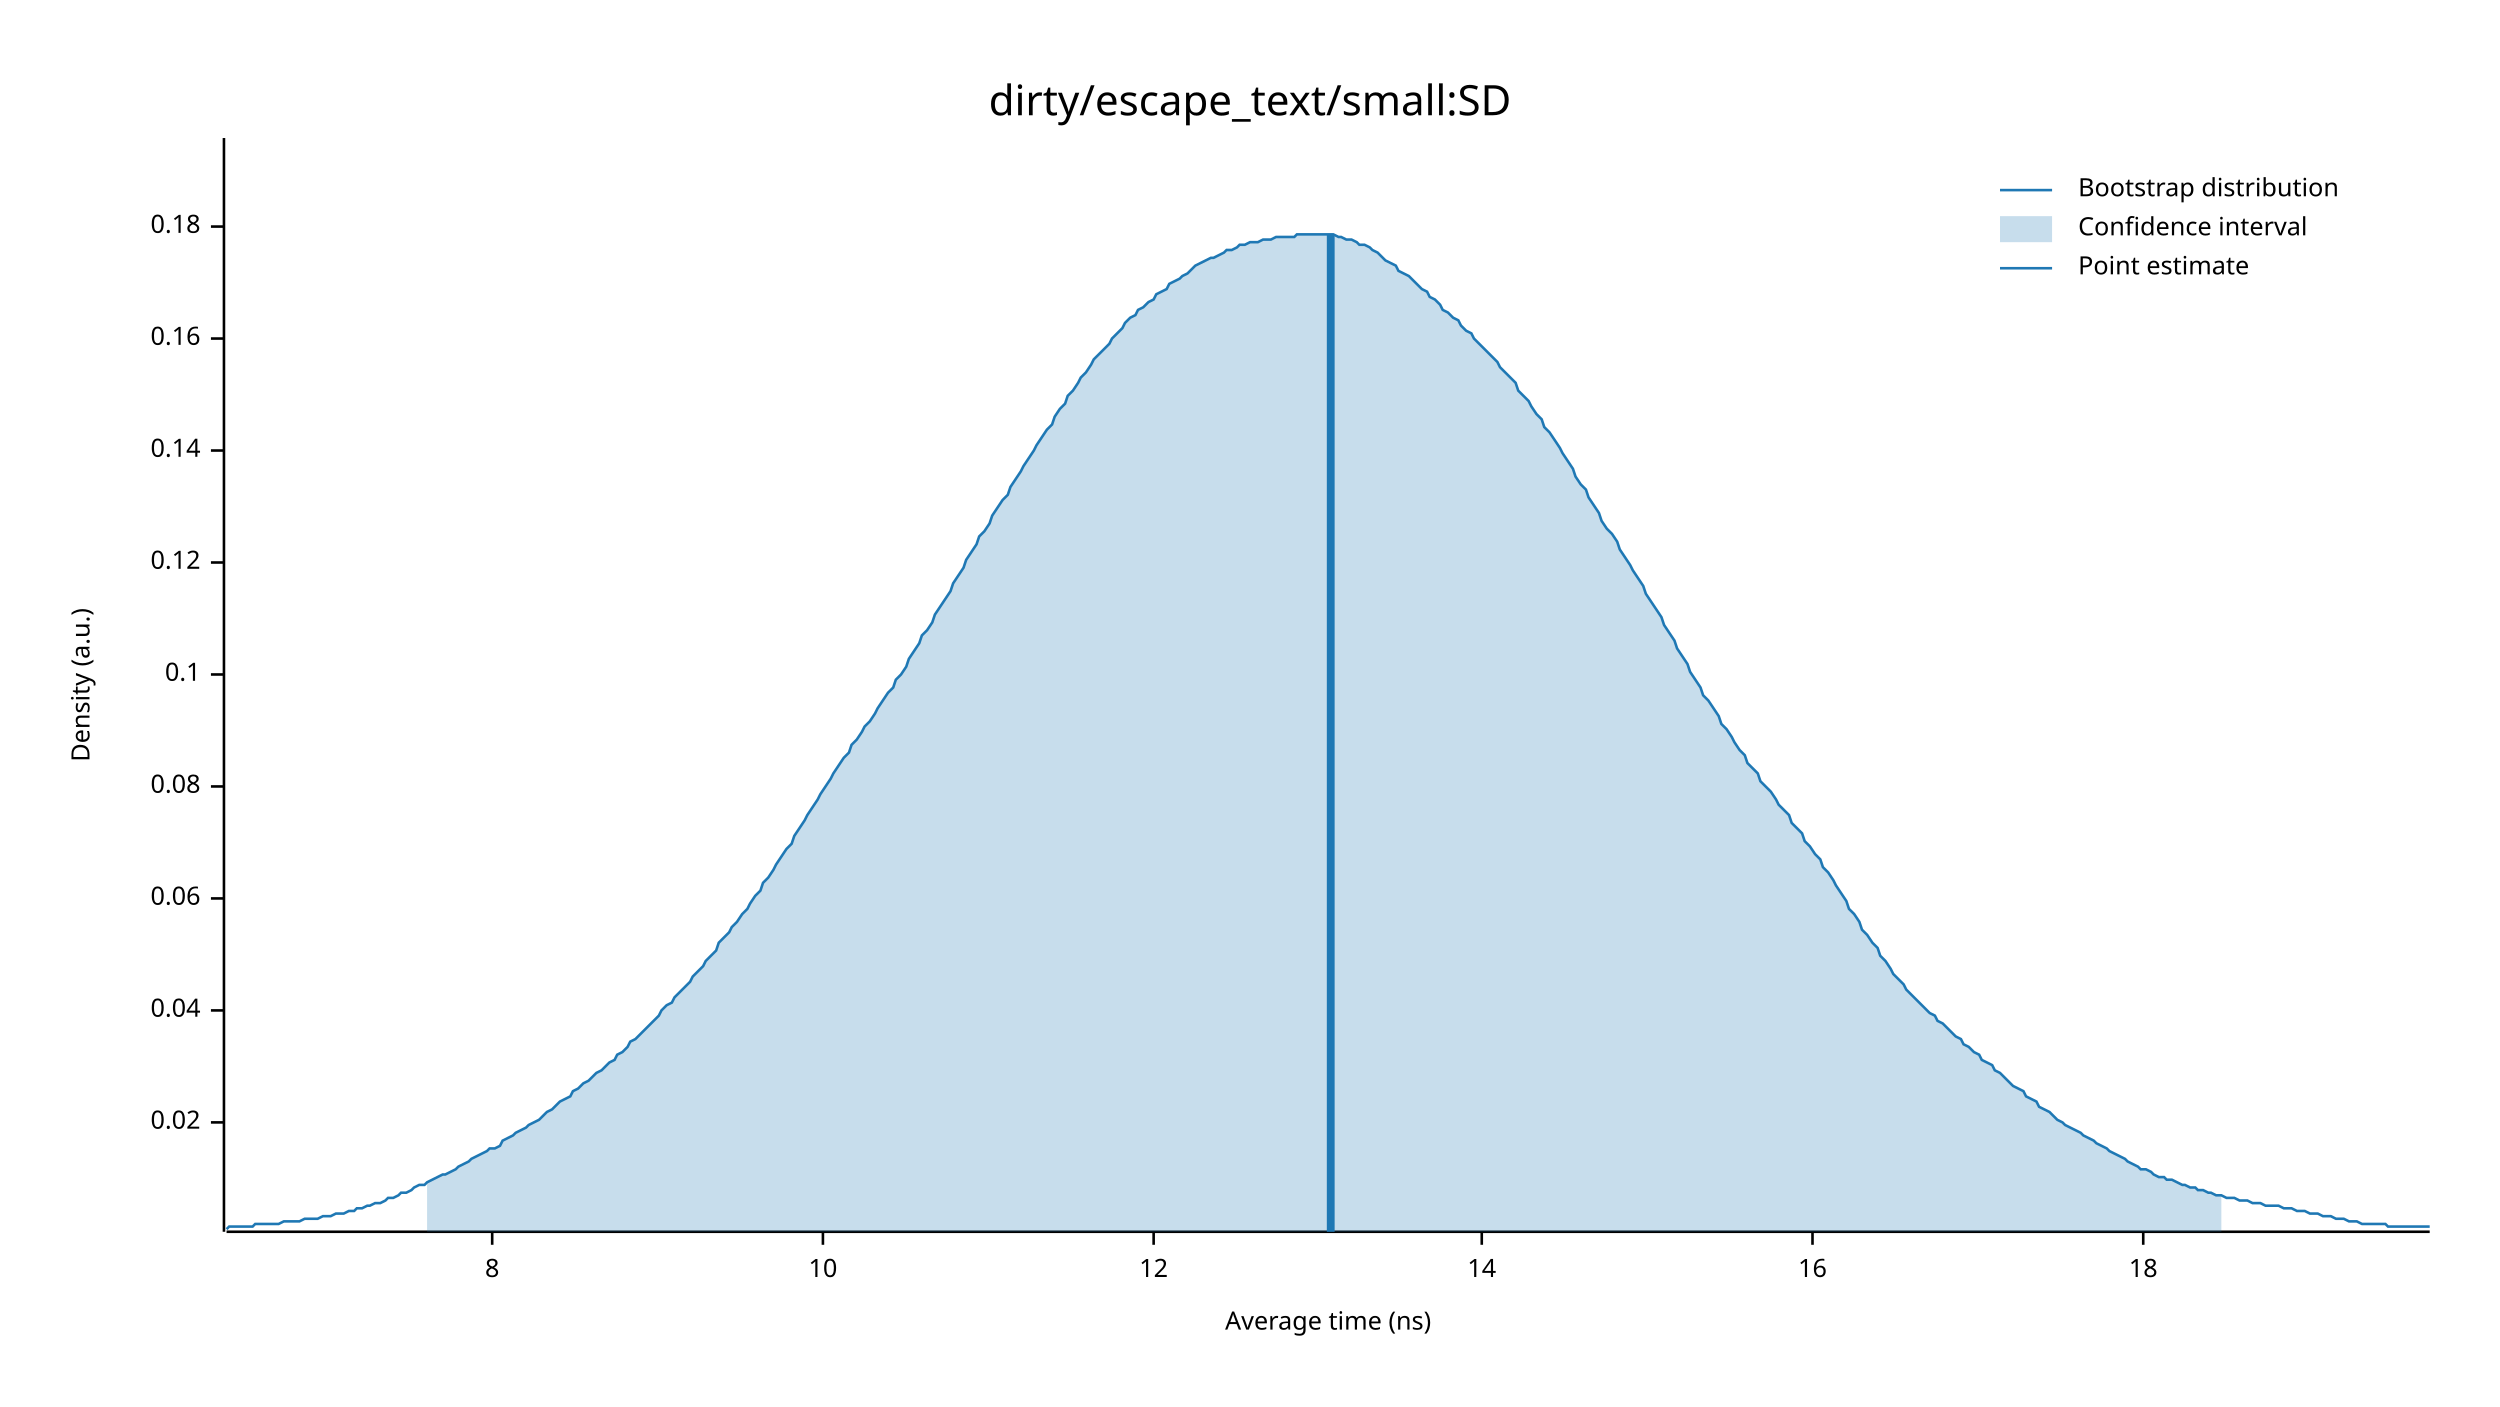
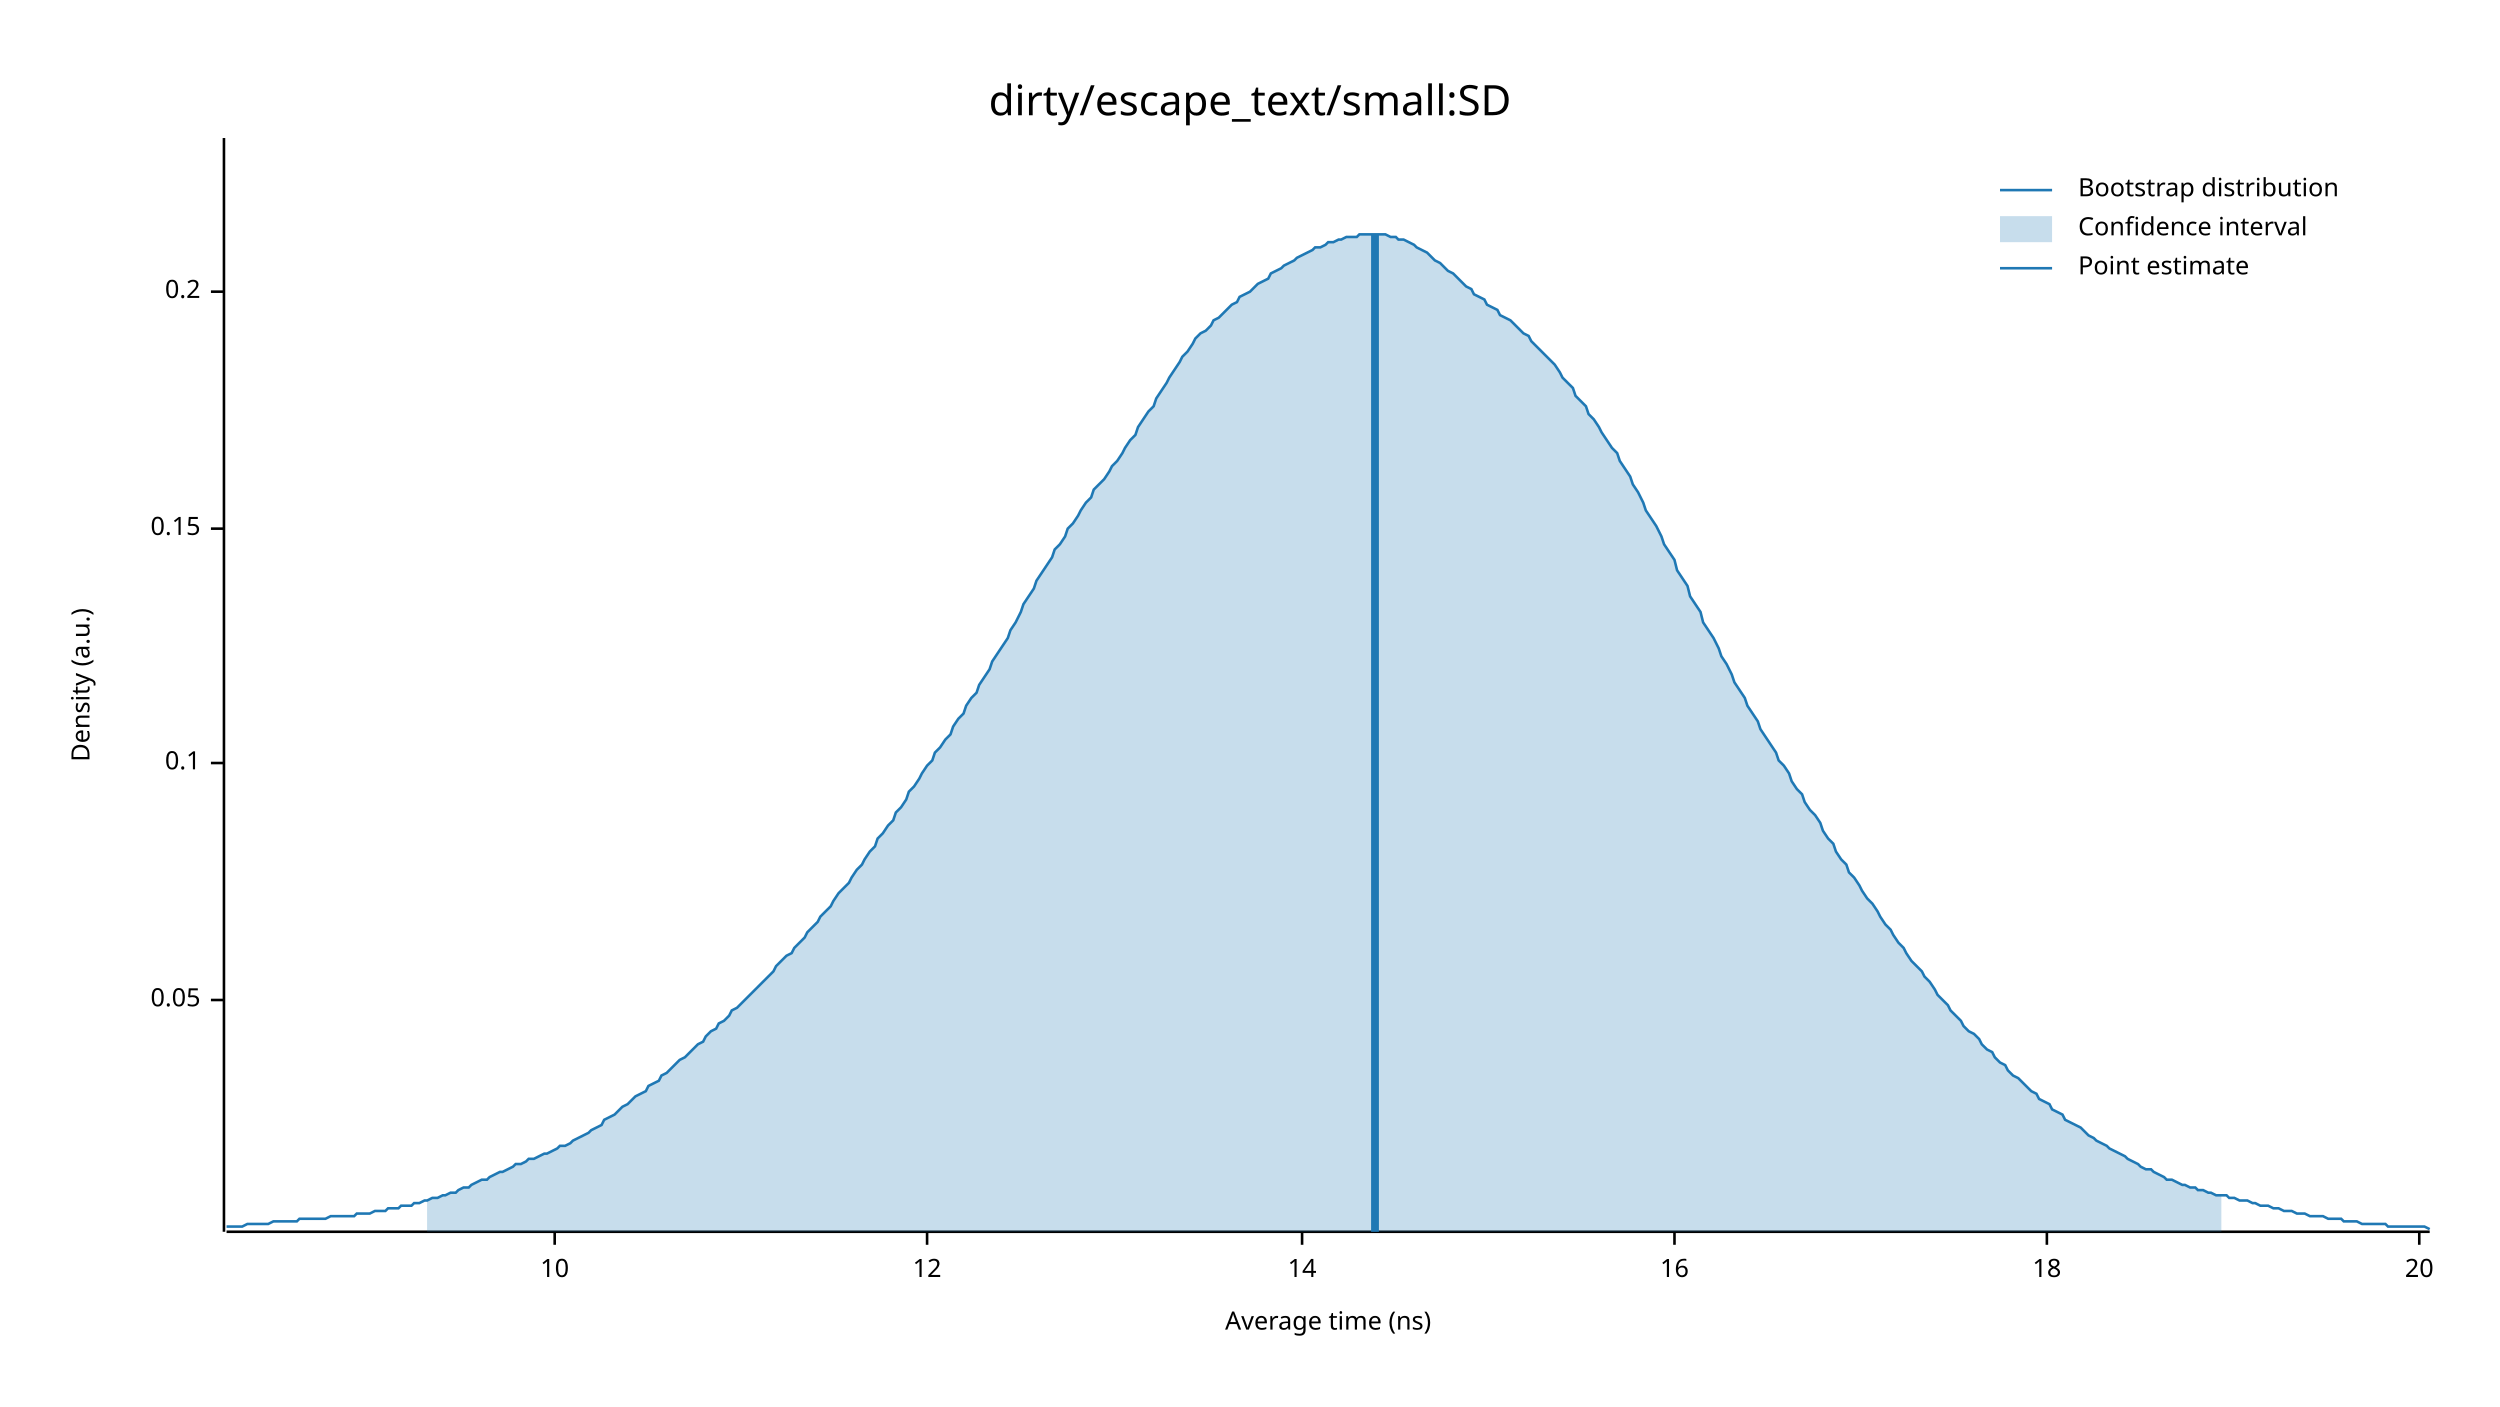
<svg xmlns="http://www.w3.org/2000/svg" width="960" height="540" viewBox="0 0 960 540">
  <text x="480" y="32" dy="0.76em" text-anchor="middle" font-family="sans-serif" font-size="16.129" opacity="1" fill="#000000">
dirty/escape_text/small:SD
</text>
  <text x="27" y="263" dy="0.76em" text-anchor="middle" font-family="sans-serif" font-size="9.677" opacity="1" fill="#000000" transform="rotate(270, 27, 263)">
Density (a.u.)
</text>
  <text x="510" y="513" dy="-0.5ex" text-anchor="middle" font-family="sans-serif" font-size="9.677" opacity="1" fill="#000000">
Average time (ns)
</text>
  <polyline fill="none" opacity="1" stroke="#000000" stroke-width="1" points="86,53 86,473 " />
-   <text x="77" y="431" dy="0.5ex" text-anchor="end" font-family="sans-serif" font-size="9.677" opacity="1" fill="#000000">
- 0.02
+   <text x="77" y="384" dy="0.5ex" text-anchor="end" font-family="sans-serif" font-size="9.677" opacity="1" fill="#000000">
+ 0.05
</text>
-   <polyline fill="none" opacity="1" stroke="#000000" stroke-width="1" points="81,431 86,431 " />
-   <text x="77" y="388" dy="0.5ex" text-anchor="end" font-family="sans-serif" font-size="9.677" opacity="1" fill="#000000">
- 0.04
- </text>
-   <polyline fill="none" opacity="1" stroke="#000000" stroke-width="1" points="81,388 86,388 " />
-   <text x="77" y="345" dy="0.5ex" text-anchor="end" font-family="sans-serif" font-size="9.677" opacity="1" fill="#000000">
- 0.06
- </text>
-   <polyline fill="none" opacity="1" stroke="#000000" stroke-width="1" points="81,345 86,345 " />
-   <text x="77" y="302" dy="0.5ex" text-anchor="end" font-family="sans-serif" font-size="9.677" opacity="1" fill="#000000">
- 0.08
- </text>
-   <polyline fill="none" opacity="1" stroke="#000000" stroke-width="1" points="81,302 86,302 " />
-   <text x="77" y="259" dy="0.5ex" text-anchor="end" font-family="sans-serif" font-size="9.677" opacity="1" fill="#000000">
+   <polyline fill="none" opacity="1" stroke="#000000" stroke-width="1" points="81,384 86,384 " />
+   <text x="77" y="293" dy="0.5ex" text-anchor="end" font-family="sans-serif" font-size="9.677" opacity="1" fill="#000000">
0.1
</text>
-   <polyline fill="none" opacity="1" stroke="#000000" stroke-width="1" points="81,259 86,259 " />
-   <text x="77" y="216" dy="0.5ex" text-anchor="end" font-family="sans-serif" font-size="9.677" opacity="1" fill="#000000">
- 0.12
+   <polyline fill="none" opacity="1" stroke="#000000" stroke-width="1" points="81,293 86,293 " />
+   <text x="77" y="203" dy="0.5ex" text-anchor="end" font-family="sans-serif" font-size="9.677" opacity="1" fill="#000000">
+ 0.15
</text>
-   <polyline fill="none" opacity="1" stroke="#000000" stroke-width="1" points="81,216 86,216 " />
-   <text x="77" y="173" dy="0.5ex" text-anchor="end" font-family="sans-serif" font-size="9.677" opacity="1" fill="#000000">
- 0.14
+   <polyline fill="none" opacity="1" stroke="#000000" stroke-width="1" points="81,203 86,203 " />
+   <text x="77" y="112" dy="0.5ex" text-anchor="end" font-family="sans-serif" font-size="9.677" opacity="1" fill="#000000">
+ 0.2
</text>
-   <polyline fill="none" opacity="1" stroke="#000000" stroke-width="1" points="81,173 86,173 " />
-   <text x="77" y="130" dy="0.5ex" text-anchor="end" font-family="sans-serif" font-size="9.677" opacity="1" fill="#000000">
- 0.16
- </text>
-   <polyline fill="none" opacity="1" stroke="#000000" stroke-width="1" points="81,130 86,130 " />
-   <text x="77" y="87" dy="0.5ex" text-anchor="end" font-family="sans-serif" font-size="9.677" opacity="1" fill="#000000">
- 0.18
- </text>
-   <polyline fill="none" opacity="1" stroke="#000000" stroke-width="1" points="81,87 86,87 " />
+   <polyline fill="none" opacity="1" stroke="#000000" stroke-width="1" points="81,112 86,112 " />
  <polyline fill="none" opacity="1" stroke="#000000" stroke-width="1" points="87,473 933,473 " />
-   <text x="189" y="483" dy="0.76em" text-anchor="middle" font-family="sans-serif" font-size="9.677" opacity="1" fill="#000000">
- 8
- </text>
-   <polyline fill="none" opacity="1" stroke="#000000" stroke-width="1" points="189,473 189,478 " />
-   <text x="316" y="483" dy="0.76em" text-anchor="middle" font-family="sans-serif" font-size="9.677" opacity="1" fill="#000000">
+   <text x="213" y="483" dy="0.76em" text-anchor="middle" font-family="sans-serif" font-size="9.677" opacity="1" fill="#000000">
10
</text>
-   <polyline fill="none" opacity="1" stroke="#000000" stroke-width="1" points="316,473 316,478 " />
-   <text x="443" y="483" dy="0.76em" text-anchor="middle" font-family="sans-serif" font-size="9.677" opacity="1" fill="#000000">
+   <polyline fill="none" opacity="1" stroke="#000000" stroke-width="1" points="213,473 213,478 " />
+   <text x="356" y="483" dy="0.76em" text-anchor="middle" font-family="sans-serif" font-size="9.677" opacity="1" fill="#000000">
12
</text>
-   <polyline fill="none" opacity="1" stroke="#000000" stroke-width="1" points="443,473 443,478 " />
-   <text x="569" y="483" dy="0.76em" text-anchor="middle" font-family="sans-serif" font-size="9.677" opacity="1" fill="#000000">
+   <polyline fill="none" opacity="1" stroke="#000000" stroke-width="1" points="356,473 356,478 " />
+   <text x="500" y="483" dy="0.76em" text-anchor="middle" font-family="sans-serif" font-size="9.677" opacity="1" fill="#000000">
14
</text>
-   <polyline fill="none" opacity="1" stroke="#000000" stroke-width="1" points="569,473 569,478 " />
-   <text x="696" y="483" dy="0.76em" text-anchor="middle" font-family="sans-serif" font-size="9.677" opacity="1" fill="#000000">
+   <polyline fill="none" opacity="1" stroke="#000000" stroke-width="1" points="500,473 500,478 " />
+   <text x="643" y="483" dy="0.76em" text-anchor="middle" font-family="sans-serif" font-size="9.677" opacity="1" fill="#000000">
16
</text>
-   <polyline fill="none" opacity="1" stroke="#000000" stroke-width="1" points="696,473 696,478 " />
-   <text x="823" y="483" dy="0.76em" text-anchor="middle" font-family="sans-serif" font-size="9.677" opacity="1" fill="#000000">
+   <polyline fill="none" opacity="1" stroke="#000000" stroke-width="1" points="643,473 643,478 " />
+   <text x="786" y="483" dy="0.76em" text-anchor="middle" font-family="sans-serif" font-size="9.677" opacity="1" fill="#000000">
18
</text>
-   <polyline fill="none" opacity="1" stroke="#000000" stroke-width="1" points="823,473 823,478 " />
-   <polyline fill="none" opacity="1" stroke="#1F78B4" stroke-width="1" points="87,472 88,471 90,471 92,471 93,471 95,471 97,471 98,470 100,470 102,470 103,470 105,470 107,470 109,469 110,469 112,469 114,469 115,469 117,468 119,468 120,468 122,468 124,467 125,467 127,467 129,466 131,466 132,466 134,465 136,465 137,464 139,464 141,463 142,463 144,462 146,462 148,461 149,460 151,460 153,459 154,458 156,458 158,457 159,456 161,455 163,455 164,454 166,453 168,452 170,451 171,451 173,450 175,449 176,448 178,447 180,446 181,445 183,444 185,443 187,442 188,441 190,441 192,440 193,438 195,437 197,436 198,435 200,434 202,433 203,432 205,431 207,430 209,428 210,427 212,426 214,424 215,423 217,422 219,421 220,419 222,418 224,416 226,415 227,414 229,412 231,411 232,410 234,408 236,407 237,405 239,404 241,402 242,400 244,399 246,397 248,395 249,394 251,392 253,390 254,388 256,386 258,385 259,383 261,381 263,379 265,377 266,375 268,373 270,371 271,369 273,367 275,365 276,362 278,360 280,358 281,356 283,354 285,351 287,349 288,347 290,344 292,342 293,339 295,337 297,334 298,332 300,329 302,326 304,324 305,321 307,318 309,315 310,313 312,310 314,307 315,305 317,302 319,299 320,297 322,294 324,291 326,289 327,286 329,284 331,281 332,279 334,277 336,274 337,272 339,269 341,266 343,264 344,261 346,259 348,256 349,253 351,250 353,247 354,244 356,242 358,239 359,236 361,233 363,230 365,227 366,224 368,221 370,218 371,215 373,212 375,209 376,206 378,204 380,201 381,198 383,195 385,192 387,190 388,187 390,184 392,181 393,179 395,176 397,173 398,171 400,168 402,165 404,163 405,160 407,157 409,155 410,152 412,150 414,147 415,145 417,143 419,140 420,138 422,136 424,134 426,132 427,130 429,128 431,126 432,124 434,122 436,121 437,119 439,118 441,116 443,115 444,113 446,112 448,111 449,109 451,108 453,107 454,106 456,105 458,103 459,102 461,101 463,100 465,99 466,99 468,98 470,97 471,96 473,96 475,95 476,94 478,94 480,93 482,93 483,93 485,92 487,92 488,92 490,91 492,91 493,91 495,91 497,91 498,90 500,90 502,90 504,90 505,90 507,90 509,90 510,90 512,90 514,91 515,91 517,92 519,92 521,93 522,94 524,94 526,95 527,96 529,97 531,99 532,100 534,101 536,102 537,104 539,105 541,106 543,108 544,109 546,111 548,112 549,114 551,115 553,117 554,119 556,120 558,122 560,123 561,125 563,127 565,128 566,130 568,132 570,134 571,135 573,137 575,139 576,141 578,143 580,145 582,147 583,150 585,152 587,154 588,156 590,159 592,161 593,164 595,166 597,169 599,172 600,174 602,177 604,180 605,183 607,186 609,188 610,191 612,194 614,197 615,200 617,203 619,205 621,208 622,211 624,214 626,217 627,219 629,222 631,225 632,228 634,231 636,234 638,237 639,240 641,243 643,246 644,249 646,252 648,255 649,258 651,261 653,264 654,267 656,269 658,272 660,275 661,278 663,280 665,283 666,285 668,288 670,290 671,293 673,295 675,297 676,300 678,302 680,304 682,307 683,309 685,311 687,313 688,316 690,318 692,320 693,323 695,325 697,328 699,330 700,333 702,335 704,338 705,340 707,343 709,346 710,349 712,351 714,354 715,357 717,359 719,362 721,364 722,367 724,369 726,372 727,374 729,376 731,378 732,380 734,382 736,384 738,386 739,387 741,389 743,390 744,392 746,393 748,395 749,396 751,398 753,399 754,401 756,402 758,404 760,405 761,407 763,408 765,409 766,411 768,412 770,414 771,415 773,417 775,418 777,419 778,421 780,422 782,423 783,425 785,426 787,427 788,428 790,430 792,431 793,432 795,433 797,434 799,435 800,436 802,437 804,438 805,439 807,440 809,441 810,442 812,443 814,444 816,445 817,446 819,447 821,448 822,449 824,449 826,450 827,451 829,452 831,452 832,453 834,453 836,454 838,455 839,455 841,456 843,456 844,457 846,457 848,458 849,458 851,459 853,459 855,460 856,460 858,460 860,461 861,461 863,461 865,462 866,462 868,462 870,463 871,463 873,463 875,463 877,464 878,464 880,464 882,465 883,465 885,465 887,466 888,466 890,466 892,467 894,467 895,467 897,468 899,468 900,468 902,469 904,469 905,469 907,470 909,470 910,470 912,470 914,470 916,470 917,471 919,471 921,471 922,471 924,471 926,471 927,471 929,471 931,471 933,471 " />
-   <polygon opacity="0.25" fill="#1F78B4" points="164,454 166,453 168,452 170,451 171,451 173,450 175,449 176,448 178,447 180,446 181,445 183,444 185,443 187,442 188,441 190,441 192,440 193,438 195,437 197,436 198,435 200,434 202,433 203,432 205,431 207,430 209,428 210,427 212,426 214,424 215,423 217,422 219,421 220,419 222,418 224,416 226,415 227,414 229,412 231,411 232,410 234,408 236,407 237,405 239,404 241,402 242,400 244,399 246,397 248,395 249,394 251,392 253,390 254,388 256,386 258,385 259,383 261,381 263,379 265,377 266,375 268,373 270,371 271,369 273,367 275,365 276,362 278,360 280,358 281,356 283,354 285,351 287,349 288,347 290,344 292,342 293,339 295,337 297,334 298,332 300,329 302,326 304,324 305,321 307,318 309,315 310,313 312,310 314,307 315,305 317,302 319,299 320,297 322,294 324,291 326,289 327,286 329,284 331,281 332,279 334,277 336,274 337,272 339,269 341,266 343,264 344,261 346,259 348,256 349,253 351,250 353,247 354,244 356,242 358,239 359,236 361,233 363,230 365,227 366,224 368,221 370,218 371,215 373,212 375,209 376,206 378,204 380,201 381,198 383,195 385,192 387,190 388,187 390,184 392,181 393,179 395,176 397,173 398,171 400,168 402,165 404,163 405,160 407,157 409,155 410,152 412,150 414,147 415,145 417,143 419,140 420,138 422,136 424,134 426,132 427,130 429,128 431,126 432,124 434,122 436,121 437,119 439,118 441,116 443,115 444,113 446,112 448,111 449,109 451,108 453,107 454,106 456,105 458,103 459,102 461,101 463,100 465,99 466,99 468,98 470,97 471,96 473,96 475,95 476,94 478,94 480,93 482,93 483,93 485,92 487,92 488,92 490,91 492,91 493,91 495,91 497,91 498,90 500,90 502,90 504,90 505,90 507,90 509,90 510,90 512,90 514,91 515,91 517,92 519,92 521,93 522,94 524,94 526,95 527,96 529,97 531,99 532,100 534,101 536,102 537,104 539,105 541,106 543,108 544,109 546,111 548,112 549,114 551,115 553,117 554,119 556,120 558,122 560,123 561,125 563,127 565,128 566,130 568,132 570,134 571,135 573,137 575,139 576,141 578,143 580,145 582,147 583,150 585,152 587,154 588,156 590,159 592,161 593,164 595,166 597,169 599,172 600,174 602,177 604,180 605,183 607,186 609,188 610,191 612,194 614,197 615,200 617,203 619,205 621,208 622,211 624,214 626,217 627,219 629,222 631,225 632,228 634,231 636,234 638,237 639,240 641,243 643,246 644,249 646,252 648,255 649,258 651,261 653,264 654,267 656,269 658,272 660,275 661,278 663,280 665,283 666,285 668,288 670,290 671,293 673,295 675,297 676,300 678,302 680,304 682,307 683,309 685,311 687,313 688,316 690,318 692,320 693,323 695,325 697,328 699,330 700,333 702,335 704,338 705,340 707,343 709,346 710,349 712,351 714,354 715,357 717,359 719,362 721,364 722,367 724,369 726,372 727,374 729,376 731,378 732,380 734,382 736,384 738,386 739,387 741,389 743,390 744,392 746,393 748,395 749,396 751,398 753,399 754,401 756,402 758,404 760,405 761,407 763,408 765,409 766,411 768,412 770,414 771,415 773,417 775,418 777,419 778,421 780,422 782,423 783,425 785,426 787,427 788,428 790,430 792,431 793,432 795,433 797,434 799,435 800,436 802,437 804,438 805,439 807,440 809,441 810,442 812,443 814,444 816,445 817,446 819,447 821,448 822,449 824,449 826,450 827,451 829,452 831,452 832,453 834,453 836,454 838,455 839,455 841,456 843,456 844,457 846,457 848,458 849,458 851,459 853,459 853,473 164,473 " />
-   <polyline fill="none" opacity="1" stroke="#1F78B4" stroke-width="3" points="511,473 511,90 " />
+   <polyline fill="none" opacity="1" stroke="#000000" stroke-width="1" points="786,473 786,478 " />
+   <text x="929" y="483" dy="0.76em" text-anchor="middle" font-family="sans-serif" font-size="9.677" opacity="1" fill="#000000">
+ 20
+ </text>
+   <polyline fill="none" opacity="1" stroke="#000000" stroke-width="1" points="929,473 929,478 " />
+   <polyline fill="none" opacity="1" stroke="#1F78B4" stroke-width="1" points="87,471 88,471 90,471 92,471 93,471 95,470 97,470 98,470 100,470 102,470 103,470 105,469 107,469 109,469 110,469 112,469 114,469 115,468 117,468 119,468 120,468 122,468 124,468 125,468 127,467 129,467 131,467 132,467 134,467 136,467 137,466 139,466 141,466 142,466 144,465 146,465 148,465 149,464 151,464 153,464 154,463 156,463 158,463 159,462 161,462 163,461 164,461 166,460 168,460 170,459 171,459 173,458 175,458 176,457 178,456 180,456 181,455 183,454 185,453 187,453 188,452 190,451 192,450 193,450 195,449 197,448 198,447 200,447 202,446 203,445 205,445 207,444 209,443 210,443 212,442 214,441 215,440 217,440 219,439 220,438 222,437 224,436 226,435 227,434 229,433 231,432 232,430 234,429 236,428 237,427 239,425 241,424 242,423 244,421 246,420 248,419 249,417 251,416 253,415 254,413 256,412 258,410 259,409 261,407 263,406 265,404 266,403 268,401 270,400 271,398 273,396 275,395 276,393 278,392 280,390 281,388 283,387 285,385 287,383 288,382 290,380 292,378 293,377 295,375 297,373 298,371 300,369 302,367 304,366 305,364 307,362 309,360 310,358 312,356 314,354 315,352 317,350 319,348 320,346 322,343 324,341 326,339 327,337 329,334 331,332 332,330 334,327 336,325 337,322 339,320 341,317 343,315 344,312 346,310 348,307 349,304 351,302 353,299 354,297 356,294 358,292 359,289 361,287 363,284 365,282 366,279 368,276 370,274 371,271 373,268 375,266 376,263 378,260 380,257 381,254 383,251 385,248 387,245 388,242 390,239 392,235 393,232 395,229 397,226 398,223 400,220 402,217 404,214 405,211 407,209 409,206 410,203 412,201 414,198 415,196 417,193 419,191 420,188 422,186 424,184 426,181 427,179 429,177 431,174 432,172 434,169 436,167 437,164 439,161 441,158 443,156 444,153 446,150 448,147 449,145 451,142 453,139 454,137 456,135 458,132 459,130 461,128 463,127 465,125 466,123 468,122 470,120 471,119 473,117 475,116 476,114 478,113 480,112 482,110 483,109 485,108 487,107 488,105 490,104 492,103 493,102 495,101 497,100 498,99 500,98 502,97 504,96 505,95 507,95 509,94 510,93 512,93 514,92 515,92 517,91 519,91 521,91 522,90 524,90 526,90 527,90 529,90 531,90 532,90 534,91 536,91 537,92 539,92 541,93 543,94 544,95 546,96 548,97 549,98 551,100 553,101 554,102 556,104 558,105 560,107 561,108 563,110 565,111 566,113 568,114 570,115 571,117 573,118 575,119 576,121 578,122 580,123 582,125 583,126 585,128 587,129 588,131 590,133 592,135 593,136 595,138 597,140 599,143 600,145 602,147 604,149 605,152 607,154 609,156 610,159 612,161 614,164 615,166 617,169 619,172 621,174 622,177 624,180 626,183 627,186 629,189 631,193 632,196 634,199 636,202 638,206 639,209 641,212 643,215 644,219 646,222 648,225 649,229 651,232 653,235 654,239 656,242 658,245 660,249 661,252 663,255 665,259 666,262 668,265 670,268 671,271 673,274 675,277 676,280 678,283 680,286 682,289 683,292 685,294 687,297 688,300 690,303 692,305 693,308 695,311 697,313 699,316 700,319 702,322 704,324 705,327 707,330 709,332 710,335 712,337 714,340 715,342 717,345 719,347 721,350 722,352 724,355 726,357 727,359 729,362 731,364 732,366 734,369 736,371 738,373 739,375 741,377 743,380 744,382 746,384 748,386 749,388 751,390 753,392 754,394 756,396 758,397 760,399 761,401 763,403 765,404 766,406 768,408 770,409 771,411 773,413 775,414 777,416 778,417 780,419 782,420 783,422 785,423 787,424 788,426 790,427 792,428 793,430 795,431 797,432 799,433 800,434 802,436 804,437 805,438 807,439 809,440 810,441 812,442 814,443 816,444 817,445 819,446 821,447 822,448 824,449 826,449 827,450 829,451 831,452 832,453 834,453 836,454 838,455 839,455 841,456 843,456 844,457 846,457 848,458 849,458 851,459 853,459 855,459 856,460 858,460 860,461 861,461 863,461 865,462 866,462 868,463 870,463 871,463 873,464 875,464 877,465 878,465 880,465 882,466 883,466 885,466 887,467 888,467 890,467 892,467 894,468 895,468 897,468 899,468 900,469 902,469 904,469 905,469 907,470 909,470 910,470 912,470 914,470 916,470 917,471 919,471 921,471 922,471 924,471 926,471 927,471 929,471 931,471 933,472 " />
+   <polygon opacity="0.25" fill="#1F78B4" points="164,461 166,460 168,460 170,459 171,459 173,458 175,458 176,457 178,456 180,456 181,455 183,454 185,453 187,453 188,452 190,451 192,450 193,450 195,449 197,448 198,447 200,447 202,446 203,445 205,445 207,444 209,443 210,443 212,442 214,441 215,440 217,440 219,439 220,438 222,437 224,436 226,435 227,434 229,433 231,432 232,430 234,429 236,428 237,427 239,425 241,424 242,423 244,421 246,420 248,419 249,417 251,416 253,415 254,413 256,412 258,410 259,409 261,407 263,406 265,404 266,403 268,401 270,400 271,398 273,396 275,395 276,393 278,392 280,390 281,388 283,387 285,385 287,383 288,382 290,380 292,378 293,377 295,375 297,373 298,371 300,369 302,367 304,366 305,364 307,362 309,360 310,358 312,356 314,354 315,352 317,350 319,348 320,346 322,343 324,341 326,339 327,337 329,334 331,332 332,330 334,327 336,325 337,322 339,320 341,317 343,315 344,312 346,310 348,307 349,304 351,302 353,299 354,297 356,294 358,292 359,289 361,287 363,284 365,282 366,279 368,276 370,274 371,271 373,268 375,266 376,263 378,260 380,257 381,254 383,251 385,248 387,245 388,242 390,239 392,235 393,232 395,229 397,226 398,223 400,220 402,217 404,214 405,211 407,209 409,206 410,203 412,201 414,198 415,196 417,193 419,191 420,188 422,186 424,184 426,181 427,179 429,177 431,174 432,172 434,169 436,167 437,164 439,161 441,158 443,156 444,153 446,150 448,147 449,145 451,142 453,139 454,137 456,135 458,132 459,130 461,128 463,127 465,125 466,123 468,122 470,120 471,119 473,117 475,116 476,114 478,113 480,112 482,110 483,109 485,108 487,107 488,105 490,104 492,103 493,102 495,101 497,100 498,99 500,98 502,97 504,96 505,95 507,95 509,94 510,93 512,93 514,92 515,92 517,91 519,91 521,91 522,90 524,90 526,90 527,90 529,90 531,90 532,90 534,91 536,91 537,92 539,92 541,93 543,94 544,95 546,96 548,97 549,98 551,100 553,101 554,102 556,104 558,105 560,107 561,108 563,110 565,111 566,113 568,114 570,115 571,117 573,118 575,119 576,121 578,122 580,123 582,125 583,126 585,128 587,129 588,131 590,133 592,135 593,136 595,138 597,140 599,143 600,145 602,147 604,149 605,152 607,154 609,156 610,159 612,161 614,164 615,166 617,169 619,172 621,174 622,177 624,180 626,183 627,186 629,189 631,193 632,196 634,199 636,202 638,206 639,209 641,212 643,215 644,219 646,222 648,225 649,229 651,232 653,235 654,239 656,242 658,245 660,249 661,252 663,255 665,259 666,262 668,265 670,268 671,271 673,274 675,277 676,280 678,283 680,286 682,289 683,292 685,294 687,297 688,300 690,303 692,305 693,308 695,311 697,313 699,316 700,319 702,322 704,324 705,327 707,330 709,332 710,335 712,337 714,340 715,342 717,345 719,347 721,350 722,352 724,355 726,357 727,359 729,362 731,364 732,366 734,369 736,371 738,373 739,375 741,377 743,380 744,382 746,384 748,386 749,388 751,390 753,392 754,394 756,396 758,397 760,399 761,401 763,403 765,404 766,406 768,408 770,409 771,411 773,413 775,414 777,416 778,417 780,419 782,420 783,422 785,423 787,424 788,426 790,427 792,428 793,430 795,431 797,432 799,433 800,434 802,436 804,437 805,438 807,439 809,440 810,441 812,442 814,443 816,444 817,445 819,446 821,447 822,448 824,449 826,449 827,450 829,451 831,452 832,453 834,453 836,454 838,455 839,455 841,456 843,456 844,457 846,457 848,458 849,458 851,459 853,459 853,473 164,473 " />
+   <polyline fill="none" opacity="1" stroke="#1F78B4" stroke-width="3" points="528,473 528,90 " />
  <text x="798" y="68" dy="0.76em" text-anchor="start" font-family="sans-serif" font-size="9.677" opacity="1" fill="#000000">
Bootstrap distribution
</text>
  <text x="798" y="83" dy="0.76em" text-anchor="start" font-family="sans-serif" font-size="9.677" opacity="1" fill="#000000">
Confidence interval
</text>
  <text x="798" y="98" dy="0.76em" text-anchor="start" font-family="sans-serif" font-size="9.677" opacity="1" fill="#000000">
Point estimate
</text>
  <polyline fill="none" opacity="1" stroke="#1F78B4" stroke-width="1" points="768,73 788,73 " />
  <rect x="768" y="83" width="20" height="10" opacity="0.25" fill="#1F78B4" stroke="none" />
  <polyline fill="none" opacity="1" stroke="#1F78B4" stroke-width="1" points="768,103 788,103 " />
</svg>
